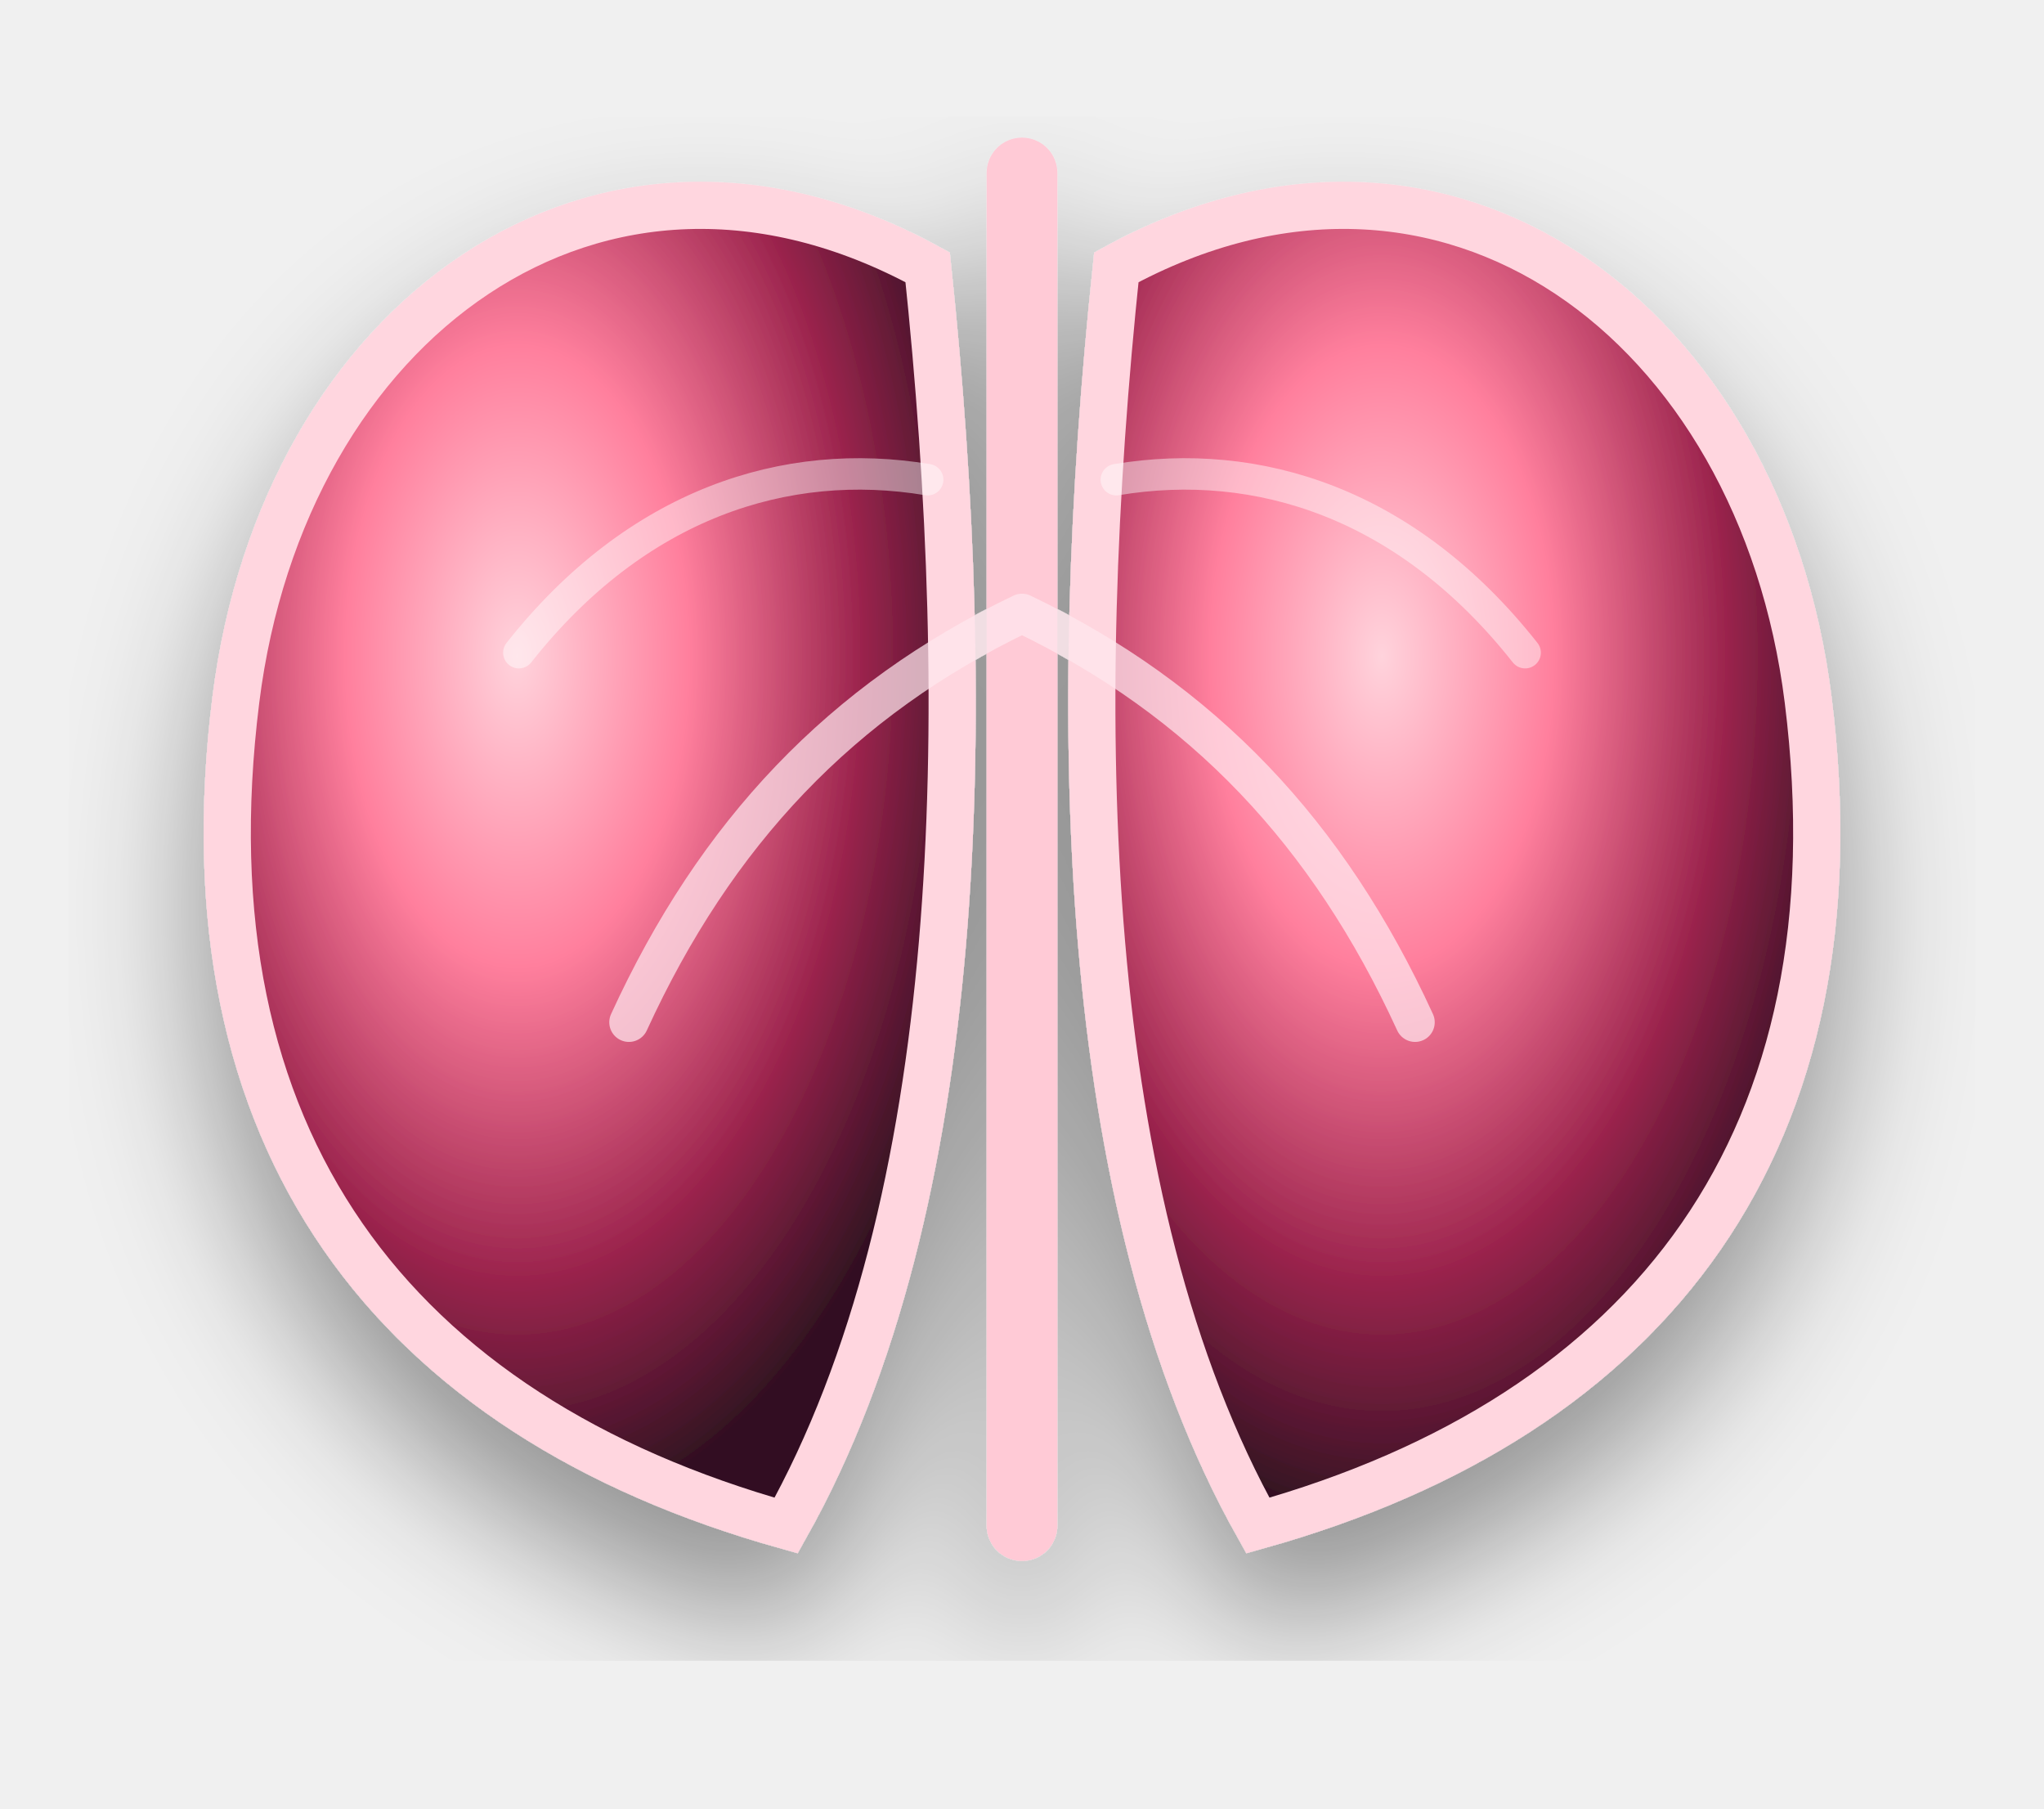
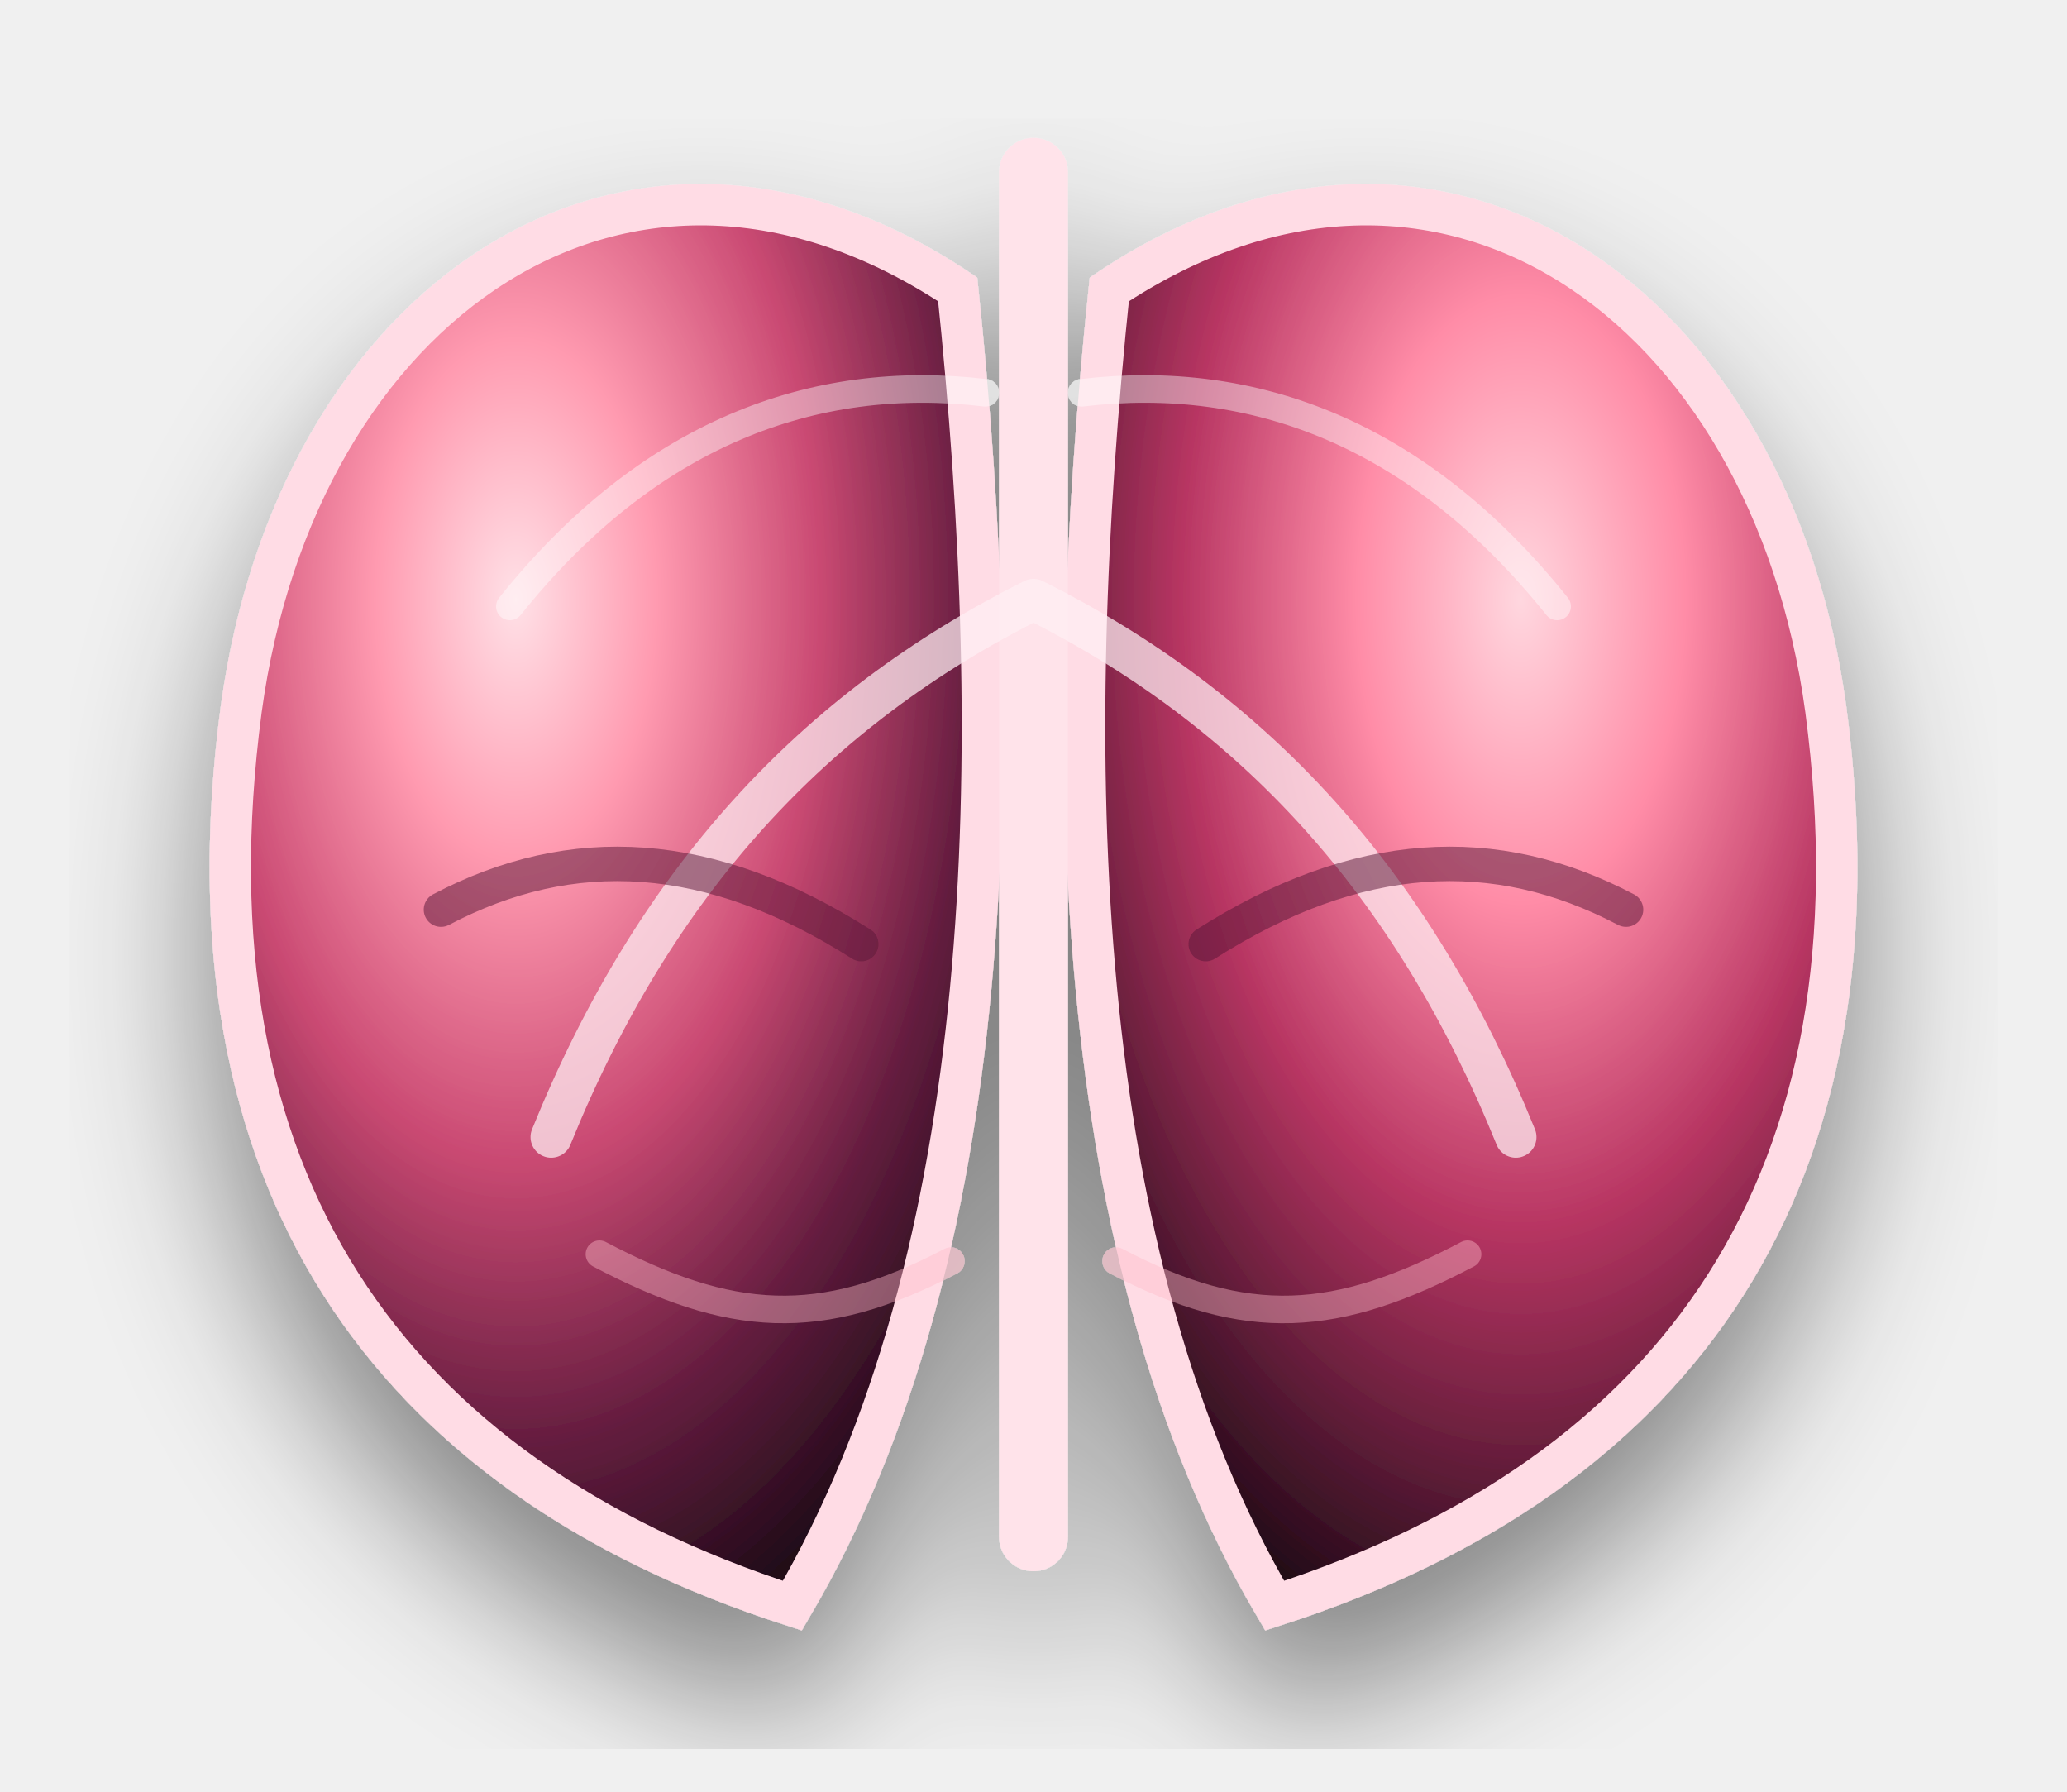
- <svg xmlns="http://www.w3.org/2000/svg" viewBox="0 0 260 230">
+ <svg xmlns="http://www.w3.org/2000/svg" viewBox="0 0 300 260">
  <defs>
-     <radialGradient id="lung" cx="40%" cy="34%" r="66%">
-       <stop offset="0" stop-color="#ffd3dc" />
-       <stop offset=".36" stop-color="#ff7f9d" />
-       <stop offset=".72" stop-color="#9b244d" />
-       <stop offset="1" stop-color="#331122" />
+     <radialGradient id="lungL" cx="38%" cy="28%" r="78%">
+       <stop offset="0" stop-color="#ffe1e7" />
+       <stop offset=".24" stop-color="#ff9ab0" />
+       <stop offset=".52" stop-color="#c94972" />
+       <stop offset=".78" stop-color="#641d3f" />
+       <stop offset="1" stop-color="#210b19" />
+     </radialGradient>
+     <radialGradient id="lungR" cx="58%" cy="28%" r="78%">
+       <stop offset="0" stop-color="#ffd7df" />
+       <stop offset=".28" stop-color="#ff8ca7" />
+       <stop offset=".58" stop-color="#b73562" />
+       <stop offset=".85" stop-color="#511831" />
+       <stop offset="1" stop-color="#1e0915" />
    </radialGradient>
    <filter id="chestGlow">
-       <feDropShadow dx="0" dy="0" stdDeviation="9" flood-color="#ff8aa8" flood-opacity=".62" />
-       <feDropShadow dx="0" dy="10" stdDeviation="9" flood-color="#000" flood-opacity=".4" />
+       <feDropShadow dx="0" dy="0" stdDeviation="8" flood-color="#ff8aa8" flood-opacity=".65" />
+       <feDropShadow dx="0" dy="13" stdDeviation="11" flood-color="#000" flood-opacity=".45" />
    </filter>
  </defs>
  <g filter="url(#chestGlow)">
-     <path d="M118 34c-42-23-82 7-88 55-7 56 20 91 70 105 23-41 24-103 18-160Z" fill="url(#lung)" stroke="#ffd6df" stroke-width="6" />
-     <path d="M142 34c42-23 82 7 88 55 7 56-20 91-70 105-23-41-24-103-18-160Z" fill="url(#lung)" stroke="#ffd6df" stroke-width="6" />
-     <path d="M130 22v172" stroke="#ffcad6" stroke-width="9" stroke-linecap="round" />
-     <path d="M130 78c-23 11-39 28-50 52M130 78c23 11 39 28 50 52" fill="none" stroke="#ffe8ee" stroke-width="5" stroke-linecap="round" opacity=".72" />
-     <path d="M66 83c15-19 34-25 52-22M194 83c-15-19-34-25-52-22" fill="none" stroke="#fff" stroke-width="4" stroke-linecap="round" opacity=".45" />
+     <path d="M139 42c-48-32-96 2-104 61-9 68 21 111 80 130 30-51 31-124 24-191Z" fill="url(#lungL)" stroke="#ffdce5" stroke-width="6" />
+     <path d="M161 42c48-32 96 2 104 61 9 68-21 111-80 130-30-51-31-124-24-191Z" fill="url(#lungR)" stroke="#ffdce5" stroke-width="6" />
+     <path d="M150 25v198" stroke="#ffe3ea" stroke-width="10" stroke-linecap="round" />
+     <path d="M150 87c-32 16-55 41-70 78M150 87c32 16 55 41 70 78" fill="none" stroke="#fff0f4" stroke-width="6" stroke-linecap="round" opacity=".72" />
+     <path d="M74 88c20-25 44-34 69-31M226 88c-20-25-44-34-69-31" fill="none" stroke="#fff" stroke-width="4" stroke-linecap="round" opacity=".42" />
+     <path d="M64 132c19-10 39-9 61 5M236 132c-19-10-39-9-61 5" fill="none" stroke="#5b1737" stroke-width="5" stroke-linecap="round" opacity=".52" />
+     <path d="M87 182c19 10 32 11 51 1M213 182c-19 10-32 11-51 1" fill="none" stroke="#ffbac8" stroke-width="4" stroke-linecap="round" opacity=".42" />
  </g>
</svg>
